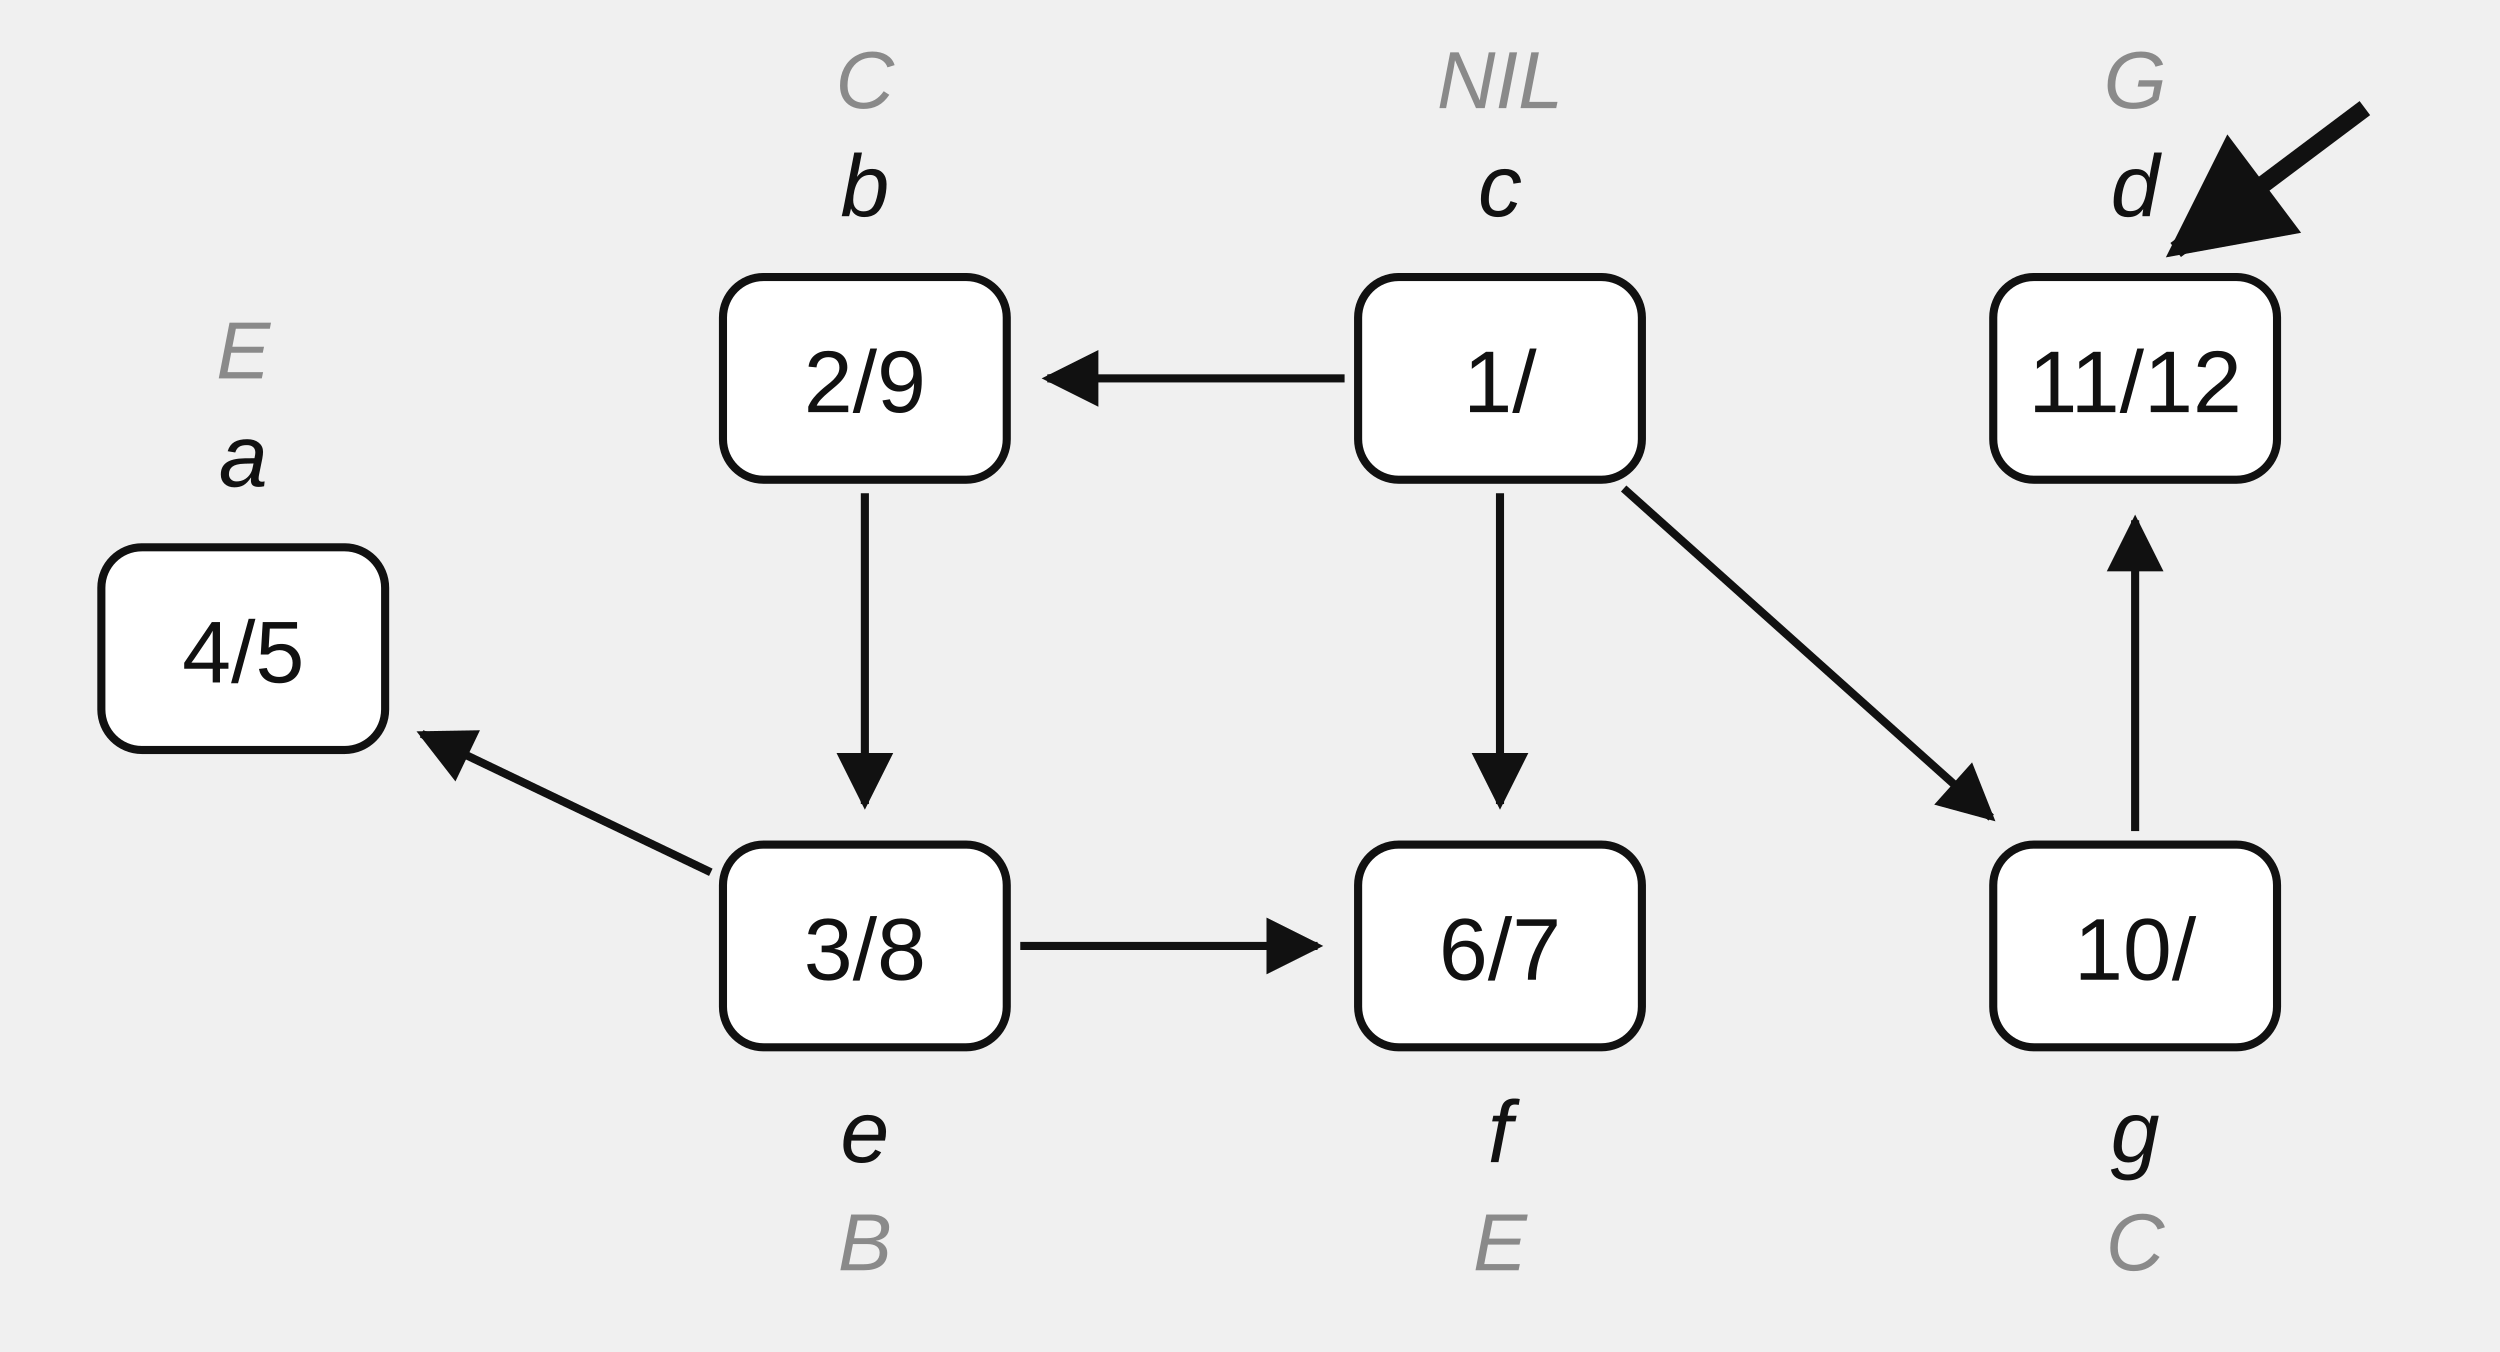
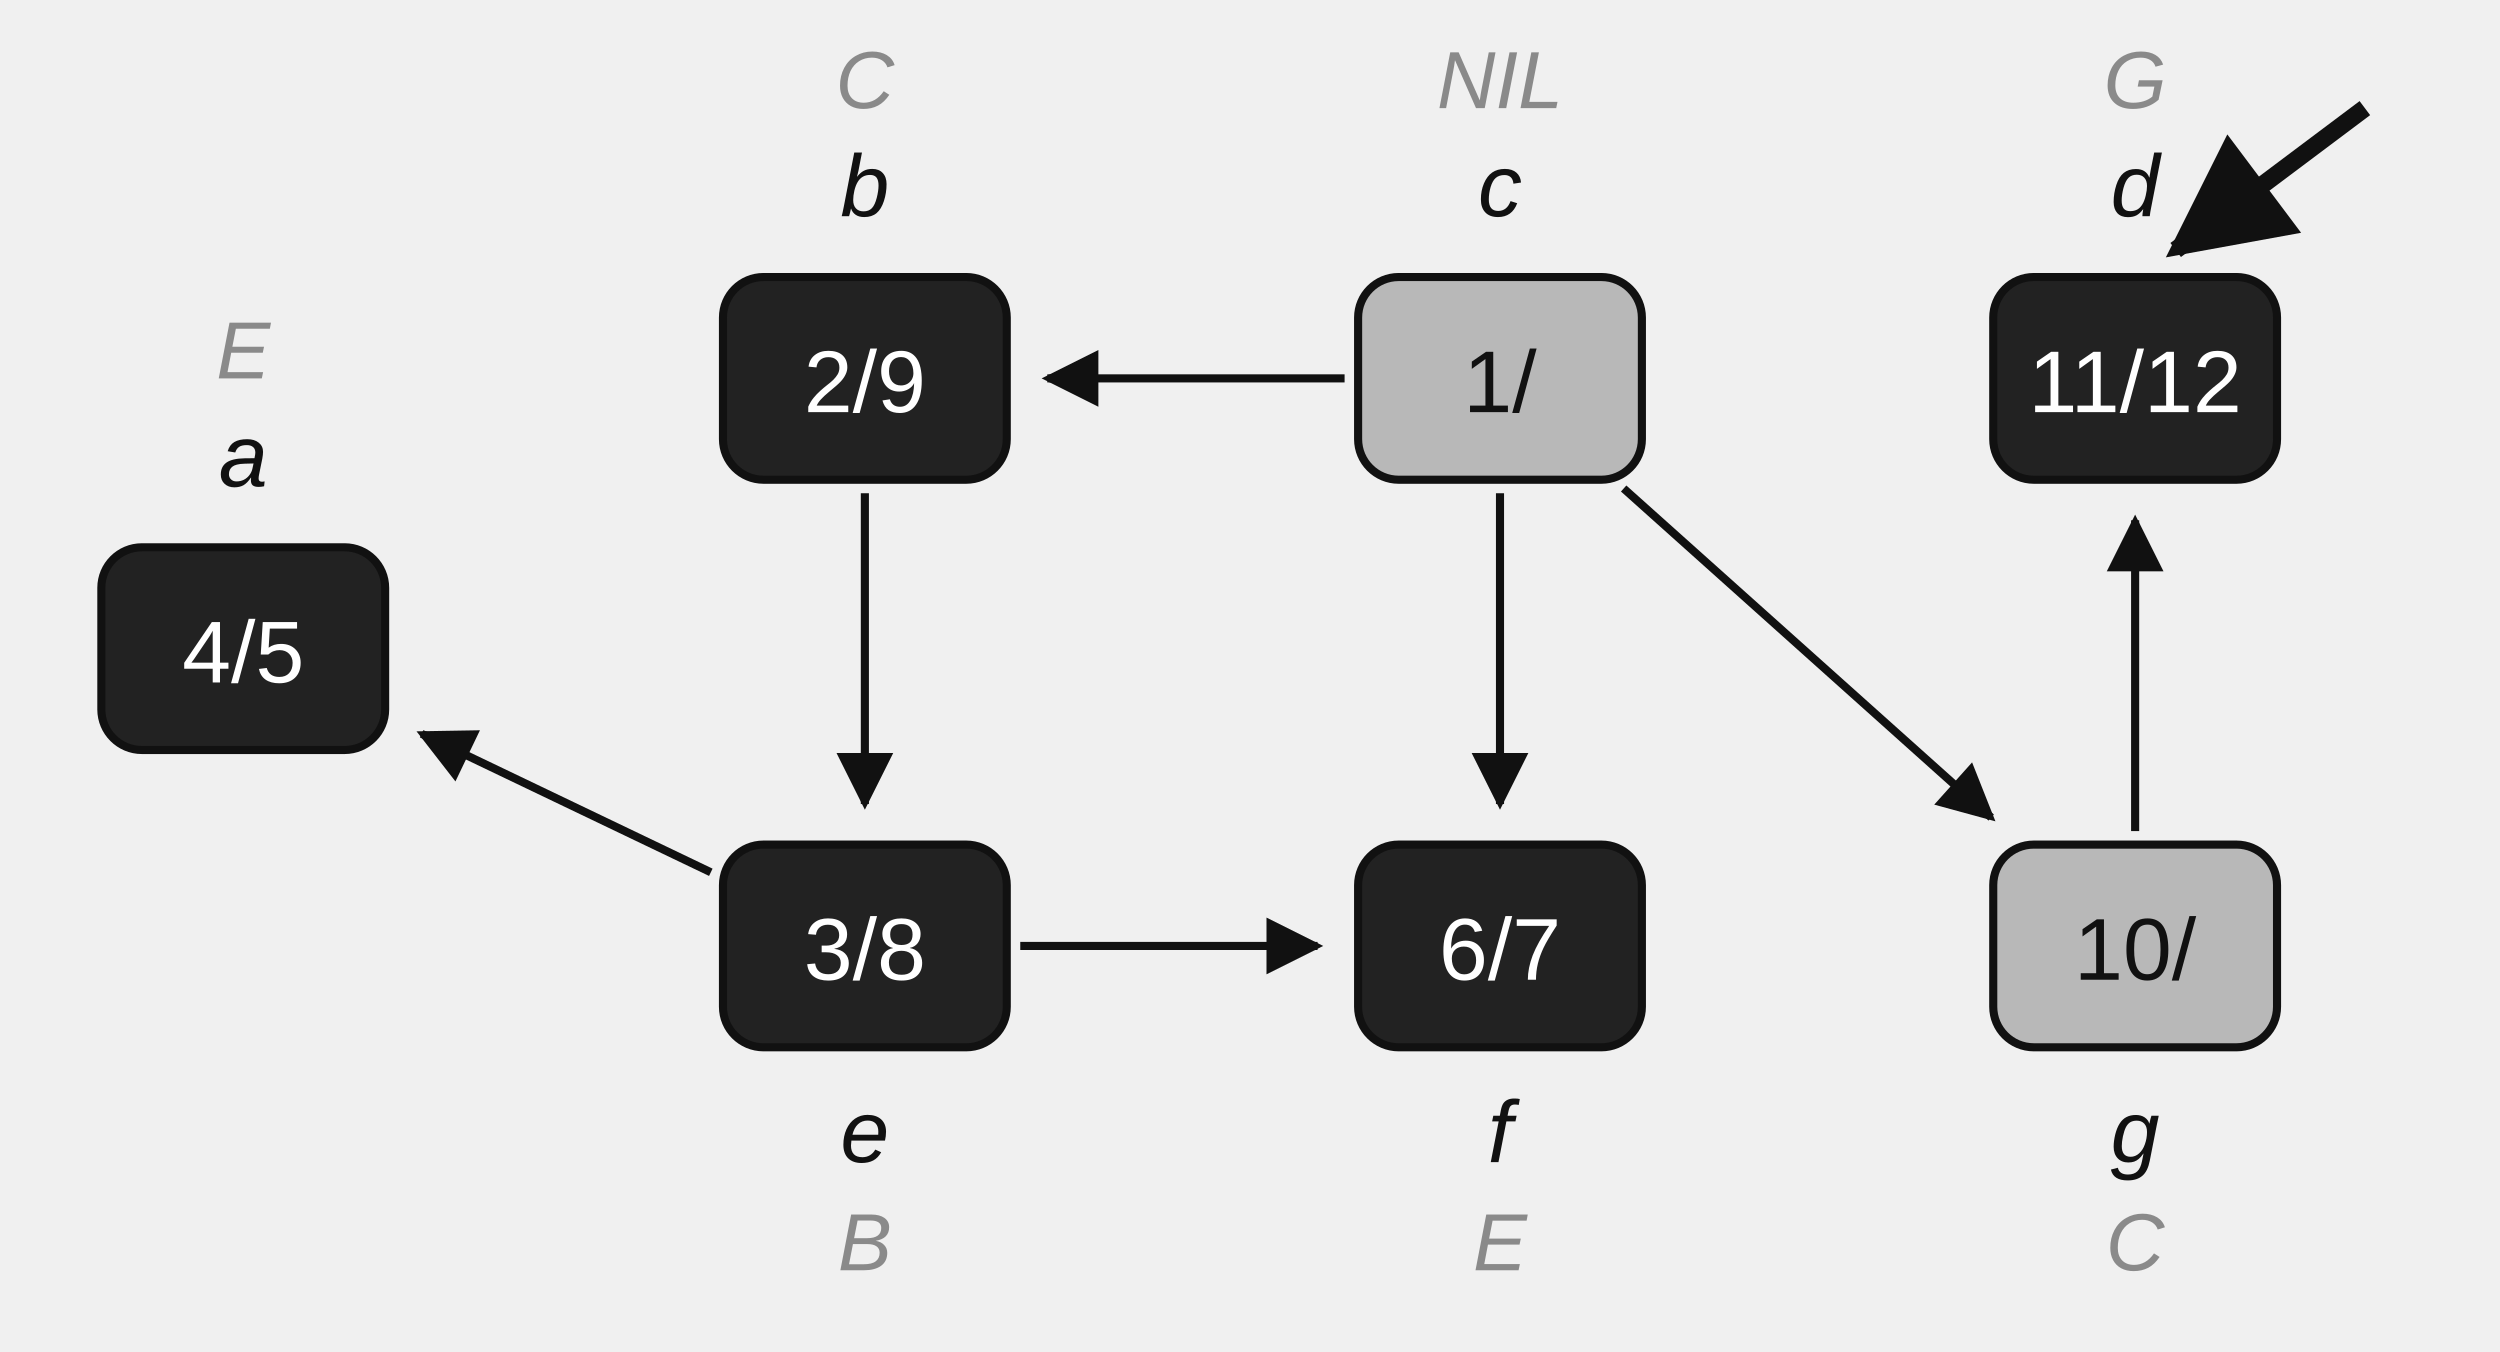
<svg xmlns="http://www.w3.org/2000/svg" viewBox="0 0 370 200" width="370" height="200" font-family="Arial, Helvetica, sans-serif">
  <defs>
    <marker id="a" viewBox="0 0 10 10" refX="9" refY="5" markerWidth="7" markerHeight="7" orient="auto-start-reverse">
      <path d="M 0 0 L 10 5 L 0 10 z" fill="#111" />
    </marker>
  </defs>
  <line x1="199.0" y1="56.0" x2="155.0" y2="56.0" stroke="#111" stroke-width="1.2" marker-end="url(#a)" />
  <line x1="222.0" y1="73.0" x2="222.0" y2="119.0" stroke="#111" stroke-width="1.2" marker-end="url(#a)" />
  <line x1="240.3" y1="72.3" x2="294.7" y2="121.0" stroke="#111" stroke-width="1.2" marker-end="url(#a)" />
  <line x1="128.0" y1="73.0" x2="128.0" y2="119.0" stroke="#111" stroke-width="1.2" marker-end="url(#a)" />
  <line x1="105.2" y1="129.1" x2="62.4" y2="108.6" stroke="#111" stroke-width="1.2" marker-end="url(#a)" />
  <line x1="151.0" y1="140.0" x2="195.0" y2="140.0" stroke="#111" stroke-width="1.2" marker-end="url(#a)" />
  <line x1="316.0" y1="123.0" x2="316.0" y2="77.0" stroke="#111" stroke-width="1.2" marker-end="url(#a)" />
-   <rect x="15.0" y="81.0" width="42" height="30" rx="6" fill="#fff" stroke="#111" stroke-width="1.2" />
-   <text x="36" y="101" text-anchor="middle" font-size="13" fill="#111" font-weight="normal" font-style="normal">4/5</text>
+   <rect x="15.0" y="81.0" width="42" height="30" rx="6" fill="#222" stroke="#111" stroke-width="1.2" />
+   <text x="36" y="101" text-anchor="middle" font-size="13" fill="#fff" font-weight="normal" font-style="normal">4/5</text>
  <text x="36" y="72" text-anchor="middle" font-size="13" fill="#111" font-weight="normal" font-style="italic">a</text>
  <text x="36" y="56" text-anchor="middle" font-size="12" fill="#8a8a8a" font-weight="normal" font-style="italic">E</text>
-   <rect x="107.0" y="41.0" width="42" height="30" rx="6" fill="#fff" stroke="#111" stroke-width="1.2" />
-   <text x="128" y="61" text-anchor="middle" font-size="13" fill="#111" font-weight="normal" font-style="normal">2/9</text>
+   <rect x="107.0" y="41.0" width="42" height="30" rx="6" fill="#222" stroke="#111" stroke-width="1.2" />
+   <text x="128" y="61" text-anchor="middle" font-size="13" fill="#fff" font-weight="normal" font-style="normal">2/9</text>
  <text x="128" y="32" text-anchor="middle" font-size="13" fill="#111" font-weight="normal" font-style="italic">b</text>
  <text x="128" y="16" text-anchor="middle" font-size="12" fill="#8a8a8a" font-weight="normal" font-style="italic">C</text>
-   <rect x="201.0" y="41.0" width="42" height="30" rx="6" fill="#fff" stroke="#111" stroke-width="1.2" />
+   <rect x="201.0" y="41.0" width="42" height="30" rx="6" fill="#b8b8b8" stroke="#111" stroke-width="1.2" />
  <text x="222" y="61" text-anchor="middle" font-size="13" fill="#111" font-weight="normal" font-style="normal">1/</text>
  <text x="222" y="32" text-anchor="middle" font-size="13" fill="#111" font-weight="normal" font-style="italic">c</text>
  <text x="222" y="16" text-anchor="middle" font-size="12" fill="#8a8a8a" font-weight="normal" font-style="italic">NIL</text>
-   <rect x="295.0" y="41.0" width="42" height="30" rx="6" fill="#fff" stroke="#111" stroke-width="1.2" />
-   <text x="316" y="61" text-anchor="middle" font-size="13" fill="#111" font-weight="normal" font-style="normal">11/12</text>
+   <rect x="295.0" y="41.0" width="42" height="30" rx="6" fill="#222" stroke="#111" stroke-width="1.2" />
+   <text x="316" y="61" text-anchor="middle" font-size="13" fill="#fff" font-weight="normal" font-style="normal">11/12</text>
  <text x="316" y="32" text-anchor="middle" font-size="13" fill="#111" font-weight="normal" font-style="italic">d</text>
  <text x="316" y="16" text-anchor="middle" font-size="12" fill="#8a8a8a" font-weight="normal" font-style="italic">G</text>
-   <rect x="107.0" y="125.0" width="42" height="30" rx="6" fill="#fff" stroke="#111" stroke-width="1.2" />
-   <text x="128" y="145" text-anchor="middle" font-size="13" fill="#111" font-weight="normal" font-style="normal">3/8</text>
+   <rect x="107.0" y="125.0" width="42" height="30" rx="6" fill="#222" stroke="#111" stroke-width="1.2" />
+   <text x="128" y="145" text-anchor="middle" font-size="13" fill="#fff" font-weight="normal" font-style="normal">3/8</text>
  <text x="128" y="172" text-anchor="middle" font-size="13" fill="#111" font-weight="normal" font-style="italic">e</text>
  <text x="128" y="188" text-anchor="middle" font-size="12" fill="#8a8a8a" font-weight="normal" font-style="italic">B</text>
-   <rect x="201.0" y="125.0" width="42" height="30" rx="6" fill="#fff" stroke="#111" stroke-width="1.2" />
-   <text x="222" y="145" text-anchor="middle" font-size="13" fill="#111" font-weight="normal" font-style="normal">6/7</text>
+   <rect x="201.0" y="125.0" width="42" height="30" rx="6" fill="#222" stroke="#111" stroke-width="1.2" />
+   <text x="222" y="145" text-anchor="middle" font-size="13" fill="#fff" font-weight="normal" font-style="normal">6/7</text>
  <text x="222" y="172" text-anchor="middle" font-size="13" fill="#111" font-weight="normal" font-style="italic">f</text>
  <text x="222" y="188" text-anchor="middle" font-size="12" fill="#8a8a8a" font-weight="normal" font-style="italic">E</text>
-   <rect x="295.0" y="125.0" width="42" height="30" rx="6" fill="#fff" stroke="#111" stroke-width="1.2" />
+   <rect x="295.0" y="125.0" width="42" height="30" rx="6" fill="#b8b8b8" stroke="#111" stroke-width="1.2" />
  <text x="316" y="145" text-anchor="middle" font-size="13" fill="#111" font-weight="normal" font-style="normal">10/</text>
  <text x="316" y="172" text-anchor="middle" font-size="13" fill="#111" font-weight="normal" font-style="italic">g</text>
  <text x="316" y="188" text-anchor="middle" font-size="12" fill="#8a8a8a" font-weight="normal" font-style="italic">C</text>
  <path d="M 350 16 L 322 37.0" stroke="#111" stroke-width="2.6" marker-end="url(#a)" />
</svg>
